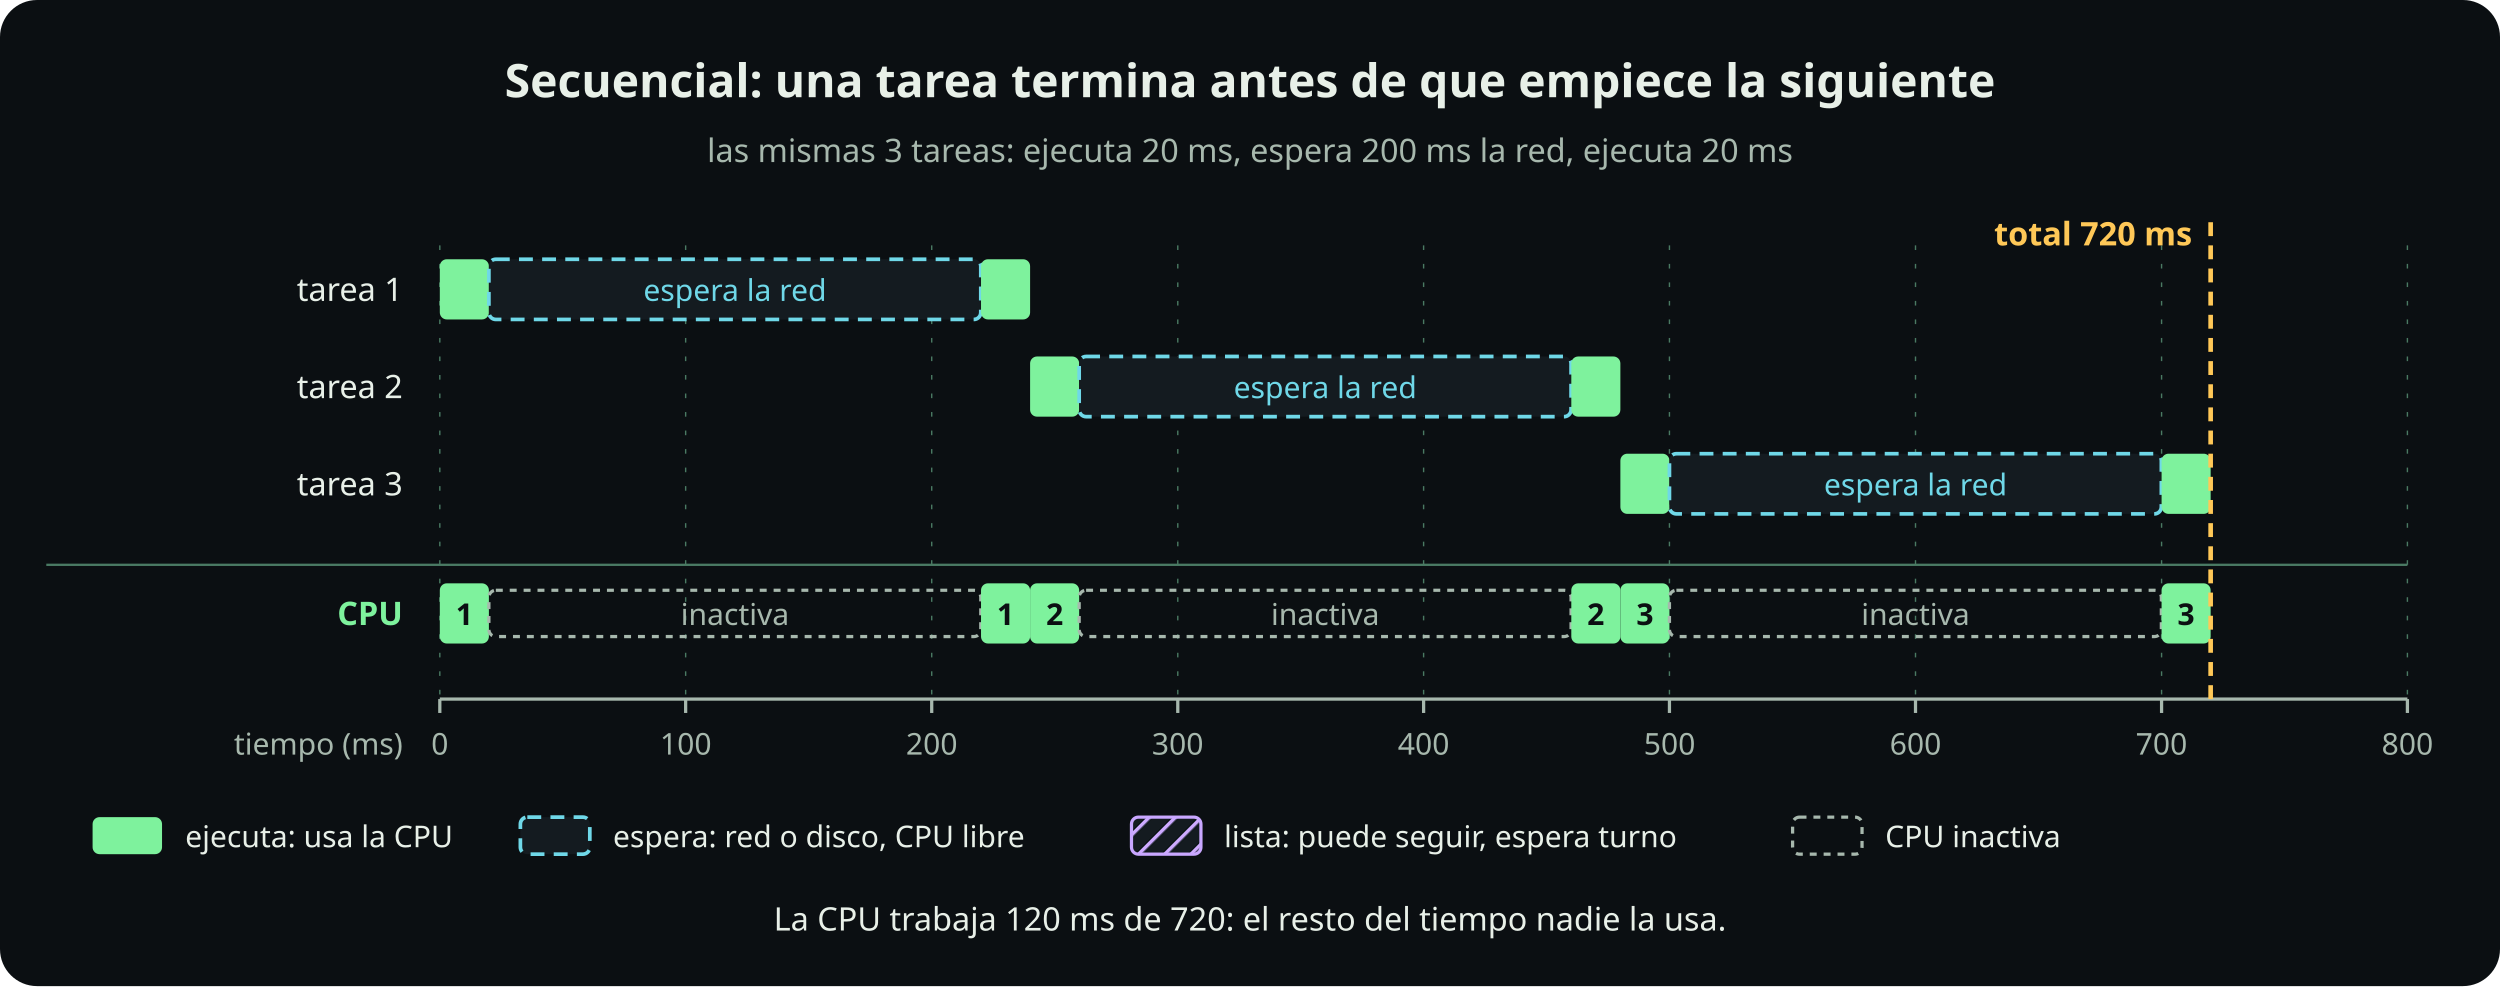
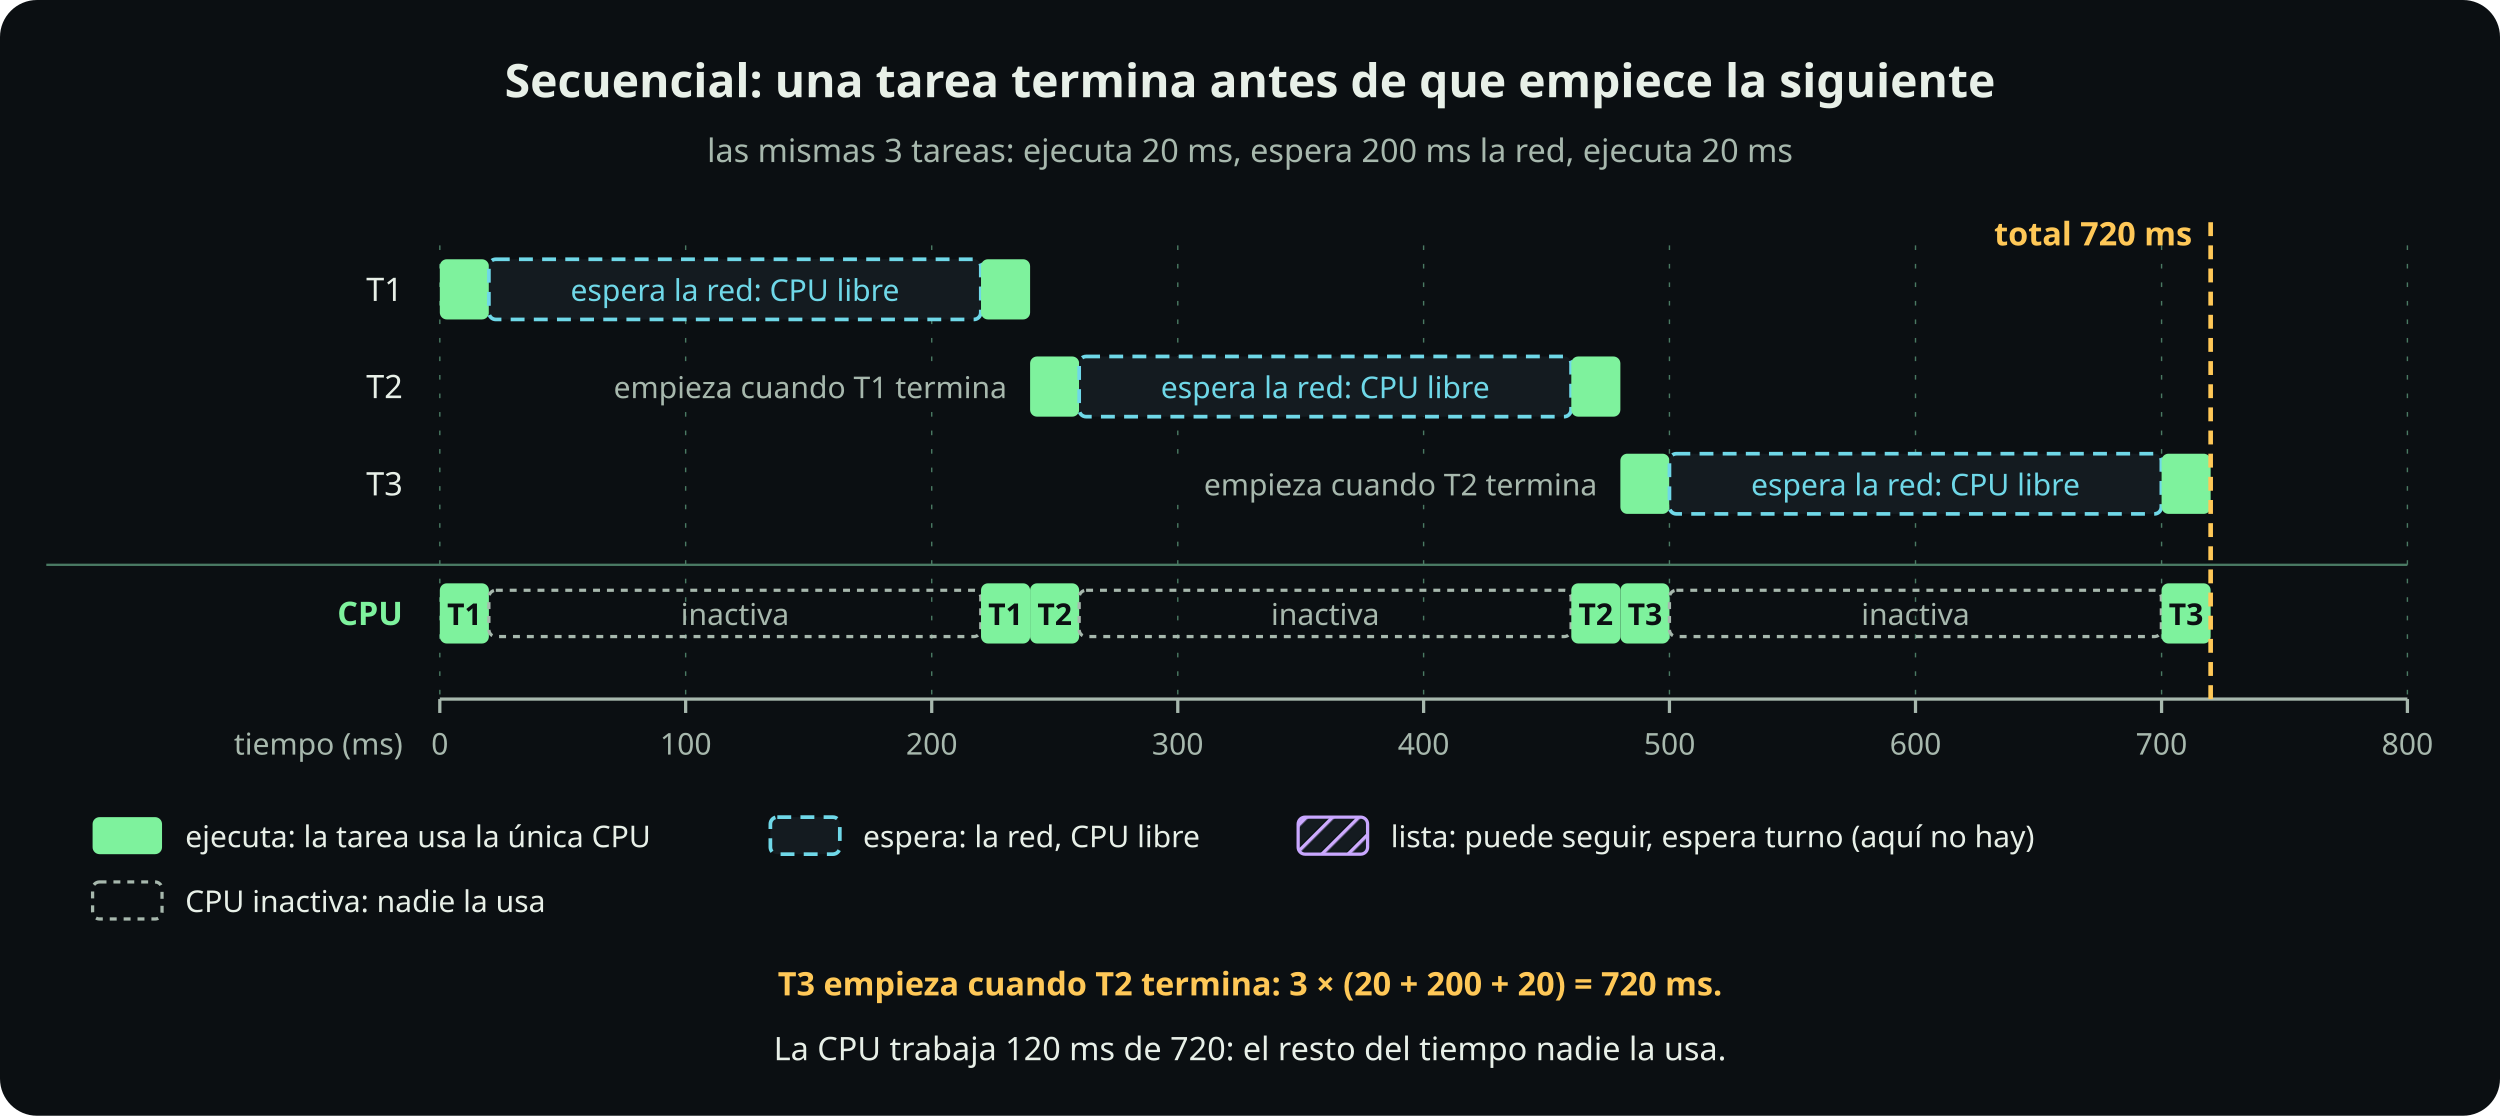
- <svg xmlns="http://www.w3.org/2000/svg" width="1080" height="426" viewBox="0 0 1080 426" role="img" aria-label="Diagrama de Gantt con eje de tiempo en milisegundos de 0 a 800. Tres tareas en serie: cada una ejecuta 20 ms, espera 200 ms la red y ejecuta 20 ms; la tarea 2 empieza cuando termina la 1, en 240 ms, y la 3 en 480 ms. El total es 720 ms. La fila de CPU esta ocupada solo en seis tramos de 20 ms e inactiva durante las tres esperas, 600 de los 720 ms.">
-   <rect x="0" y="0" width="1080" height="426" rx="16" fill="#0b0f12" />
+ <svg xmlns="http://www.w3.org/2000/svg" width="1080" height="482" viewBox="0 0 1080 482" role="img" aria-label="Diagrama de Gantt con eje de tiempo en milisegundos de 0 a 800. Tres tareas en serie, T1, T2 y T3: cada una ejecuta 20 ms, espera 200 ms la red y ejecuta 20 ms; T2 no empieza hasta que T1 termina, en 240 ms, y T3 hasta que termina T2, en 480 ms. La unica CPU rotula cada tramo con la tarea que la usa y queda inactiva durante las tres esperas. Total 720 ms: 3 por (20 + 200 + 20).">
+   <rect x="0" y="0" width="1080" height="482" rx="16" fill="#0b0f12" />
  <defs>
    <marker id="f4a7a63" viewBox="0 0 10 10" refX="9" refY="5" markerWidth="6" markerHeight="6" orient="auto-start-reverse">
      <path d="M 0 0 L 10 5 L 0 10 z" fill="#4a7a63" />
    </marker>
    <marker id="f7ef29d" viewBox="0 0 10 10" refX="9" refY="5" markerWidth="6" markerHeight="6" orient="auto-start-reverse">
      <path d="M 0 0 L 10 5 L 0 10 z" fill="#7ef29d" />
    </marker>
    <marker id="fffc857" viewBox="0 0 10 10" refX="9" refY="5" markerWidth="6" markerHeight="6" orient="auto-start-reverse">
      <path d="M 0 0 L 10 5 L 0 10 z" fill="#ffc857" />
    </marker>
    <marker id="f6fd8e8" viewBox="0 0 10 10" refX="9" refY="5" markerWidth="6" markerHeight="6" orient="auto-start-reverse">
      <path d="M 0 0 L 10 5 L 0 10 z" fill="#6fd8e8" />
    </marker>
    <marker id="fc9a7ff" viewBox="0 0 10 10" refX="9" refY="5" markerWidth="6" markerHeight="6" orient="auto-start-reverse">
      <path d="M 0 0 L 10 5 L 0 10 z" fill="#c9a7ff" />
    </marker>
    <marker id="fff8a7a" viewBox="0 0 10 10" refX="9" refY="5" markerWidth="6" markerHeight="6" orient="auto-start-reverse">
      <path d="M 0 0 L 10 5 L 0 10 z" fill="#ff8a7a" />
    </marker>
    <marker id="fa7b8ad" viewBox="0 0 10 10" refX="9" refY="5" markerWidth="6" markerHeight="6" orient="auto-start-reverse">
      <path d="M 0 0 L 10 5 L 0 10 z" fill="#a7b8ad" />
    </marker>
    <marker id="fe8f0e8" viewBox="0 0 10 10" refX="9" refY="5" markerWidth="6" markerHeight="6" orient="auto-start-reverse">
      <path d="M 0 0 L 10 5 L 0 10 z" fill="#e8f0e8" />
    </marker>
  </defs>
  <defs>
    <pattern id="rayado" width="8" height="8" patternUnits="userSpaceOnUse" patternTransform="rotate(45)">
      <rect x="0" y="0" width="8" height="8" fill="#141b20" />
      <line x1="0" y1="0" x2="0" y2="8" stroke="#c9a7ff" stroke-width="3" />
    </pattern>
  </defs>
  <text x="540.0" y="42" fill="#e8f0e8" font-family="system-ui, sans-serif" font-size="20" font-weight="600" text-anchor="middle">Secuencial: una tarea termina antes de que empiece la siguiente</text>
  <text x="540.0" y="70" fill="#a7b8ad" font-family="system-ui, sans-serif" font-size="14" font-weight="normal" text-anchor="middle">las mismas 3 tareas: ejecuta 20 ms, espera 200 ms la red, ejecuta 20 ms</text>
  <line x1="190.0" y1="106.0" x2="190.0" y2="302.0" stroke="#4a7a63" stroke-width="0.6" stroke-dasharray="2 6" />
  <line x1="296.2" y1="106.0" x2="296.2" y2="302.0" stroke="#4a7a63" stroke-width="0.6" stroke-dasharray="2 6" />
  <line x1="402.5" y1="106.0" x2="402.5" y2="302.0" stroke="#4a7a63" stroke-width="0.6" stroke-dasharray="2 6" />
  <line x1="508.8" y1="106.0" x2="508.8" y2="302.0" stroke="#4a7a63" stroke-width="0.6" stroke-dasharray="2 6" />
  <line x1="615.0" y1="106.0" x2="615.0" y2="302.0" stroke="#4a7a63" stroke-width="0.6" stroke-dasharray="2 6" />
  <line x1="721.2" y1="106.0" x2="721.2" y2="302.0" stroke="#4a7a63" stroke-width="0.6" stroke-dasharray="2 6" />
  <line x1="827.5" y1="106.0" x2="827.5" y2="302.0" stroke="#4a7a63" stroke-width="0.6" stroke-dasharray="2 6" />
  <line x1="933.8" y1="106.0" x2="933.8" y2="302.0" stroke="#4a7a63" stroke-width="0.6" stroke-dasharray="2 6" />
  <line x1="1040.0" y1="106.0" x2="1040.0" y2="302.0" stroke="#4a7a63" stroke-width="0.6" stroke-dasharray="2 6" />
-   <text x="174" y="130.0" fill="#e8f0e8" font-family="system-ui, sans-serif" font-size="14" font-weight="normal" text-anchor="end">tarea 1</text>
+   <text x="174" y="130.0" fill="#e8f0e8" font-family="system-ui, sans-serif" font-size="14" font-weight="normal" text-anchor="end">T1</text>
  <rect x="190.0" y="112.0" width="21.2" height="26" rx="3" fill="#7ef29d" stroke="none" stroke-width="0" />
  <rect x="211.2" y="112.0" width="212.5" height="26" rx="3" fill="#141b20" stroke="#6fd8e8" stroke-width="1.6" stroke-dasharray="6 4" />
-   <text x="317.5" y="130.0" fill="#6fd8e8" font-family="system-ui, sans-serif" font-size="13" font-weight="normal" text-anchor="middle">espera la red</text>
+   <text x="317.5" y="130.0" fill="#6fd8e8" font-family="system-ui, sans-serif" font-size="13" font-weight="normal" text-anchor="middle">espera la red: CPU libre</text>
  <rect x="423.8" y="112.0" width="21.2" height="26" rx="3" fill="#7ef29d" stroke="none" stroke-width="0" />
-   <text x="174" y="172.0" fill="#e8f0e8" font-family="system-ui, sans-serif" font-size="14" font-weight="normal" text-anchor="end">tarea 2</text>
+   <text x="174" y="172.0" fill="#e8f0e8" font-family="system-ui, sans-serif" font-size="14" font-weight="normal" text-anchor="end">T2</text>
  <rect x="445.0" y="154.0" width="21.2" height="26" rx="3" fill="#7ef29d" stroke="none" stroke-width="0" />
  <rect x="466.2" y="154.0" width="212.5" height="26" rx="3" fill="#141b20" stroke="#6fd8e8" stroke-width="1.6" stroke-dasharray="6 4" />
-   <text x="572.5" y="172.0" fill="#6fd8e8" font-family="system-ui, sans-serif" font-size="13" font-weight="normal" text-anchor="middle">espera la red</text>
+   <text x="572.5" y="172.0" fill="#6fd8e8" font-family="system-ui, sans-serif" font-size="13" font-weight="normal" text-anchor="middle">espera la red: CPU libre</text>
  <rect x="678.8" y="154.0" width="21.2" height="26" rx="3" fill="#7ef29d" stroke="none" stroke-width="0" />
-   <text x="174" y="214.0" fill="#e8f0e8" font-family="system-ui, sans-serif" font-size="14" font-weight="normal" text-anchor="end">tarea 3</text>
+   <rect x="249.0" y="158.0" width="190.0" height="18" rx="2" fill="#0b0f12" stroke="none" stroke-width="0" />
+   <text x="435.0" y="172.0" fill="#a7b8ad" font-family="system-ui, sans-serif" font-size="13" font-weight="normal" text-anchor="end">empieza cuando T1 termina</text>
+   <text x="174" y="214.0" fill="#e8f0e8" font-family="system-ui, sans-serif" font-size="14" font-weight="normal" text-anchor="end">T3</text>
  <rect x="700.0" y="196.0" width="21.2" height="26" rx="3" fill="#7ef29d" stroke="none" stroke-width="0" />
  <rect x="721.2" y="196.0" width="212.5" height="26" rx="3" fill="#141b20" stroke="#6fd8e8" stroke-width="1.6" stroke-dasharray="6 4" />
-   <text x="827.5" y="214.0" fill="#6fd8e8" font-family="system-ui, sans-serif" font-size="13" font-weight="normal" text-anchor="middle">espera la red</text>
+   <text x="827.5" y="214.0" fill="#6fd8e8" font-family="system-ui, sans-serif" font-size="13" font-weight="normal" text-anchor="middle">espera la red: CPU libre</text>
  <rect x="933.8" y="196.0" width="21.2" height="26" rx="3" fill="#7ef29d" stroke="none" stroke-width="0" />
+   <rect x="504.0" y="200.0" width="190.0" height="18" rx="2" fill="#0b0f12" stroke="none" stroke-width="0" />
+   <text x="690.0" y="214.0" fill="#a7b8ad" font-family="system-ui, sans-serif" font-size="13" font-weight="normal" text-anchor="end">empieza cuando T2 termina</text>
  <line x1="20.0" y1="244.0" x2="1040.0" y2="244.0" stroke="#4a7a63" stroke-width="1" />
  <text x="174" y="270.0" fill="#7ef29d" font-family="system-ui, sans-serif" font-size="14" font-weight="600" text-anchor="end">CPU</text>
  <rect x="190.0" y="252.0" width="21.2" height="26" rx="3" fill="#7ef29d" stroke="none" stroke-width="0" />
-   <text x="200.625" y="270.0" fill="#0b0f12" font-family="system-ui, sans-serif" font-size="13" font-weight="600" text-anchor="middle">1</text>
+   <text x="200.625" y="270.0" fill="#0b0f12" font-family="system-ui, sans-serif" font-size="13" font-weight="600" text-anchor="middle">T1</text>
  <rect x="211.2" y="255.0" width="212.5" height="20" rx="3" fill="none" stroke="#a7b8ad" stroke-width="1.4" stroke-dasharray="3 3" />
  <text x="317.5" y="270.0" fill="#a7b8ad" font-family="system-ui, sans-serif" font-size="13" font-weight="normal" text-anchor="middle">inactiva</text>
  <rect x="423.8" y="252.0" width="21.2" height="26" rx="3" fill="#7ef29d" stroke="none" stroke-width="0" />
-   <text x="434.375" y="270.0" fill="#0b0f12" font-family="system-ui, sans-serif" font-size="13" font-weight="600" text-anchor="middle">1</text>
+   <text x="434.375" y="270.0" fill="#0b0f12" font-family="system-ui, sans-serif" font-size="13" font-weight="600" text-anchor="middle">T1</text>
  <rect x="445.0" y="252.0" width="21.2" height="26" rx="3" fill="#7ef29d" stroke="none" stroke-width="0" />
-   <text x="455.625" y="270.0" fill="#0b0f12" font-family="system-ui, sans-serif" font-size="13" font-weight="600" text-anchor="middle">2</text>
+   <text x="455.625" y="270.0" fill="#0b0f12" font-family="system-ui, sans-serif" font-size="13" font-weight="600" text-anchor="middle">T2</text>
  <rect x="466.2" y="255.0" width="212.5" height="20" rx="3" fill="none" stroke="#a7b8ad" stroke-width="1.4" stroke-dasharray="3 3" />
  <text x="572.5" y="270.0" fill="#a7b8ad" font-family="system-ui, sans-serif" font-size="13" font-weight="normal" text-anchor="middle">inactiva</text>
  <rect x="678.8" y="252.0" width="21.2" height="26" rx="3" fill="#7ef29d" stroke="none" stroke-width="0" />
-   <text x="689.375" y="270.0" fill="#0b0f12" font-family="system-ui, sans-serif" font-size="13" font-weight="600" text-anchor="middle">2</text>
+   <text x="689.375" y="270.0" fill="#0b0f12" font-family="system-ui, sans-serif" font-size="13" font-weight="600" text-anchor="middle">T2</text>
  <rect x="700.0" y="252.0" width="21.2" height="26" rx="3" fill="#7ef29d" stroke="none" stroke-width="0" />
-   <text x="710.625" y="270.0" fill="#0b0f12" font-family="system-ui, sans-serif" font-size="13" font-weight="600" text-anchor="middle">3</text>
+   <text x="710.625" y="270.0" fill="#0b0f12" font-family="system-ui, sans-serif" font-size="13" font-weight="600" text-anchor="middle">T3</text>
  <rect x="721.2" y="255.0" width="212.5" height="20" rx="3" fill="none" stroke="#a7b8ad" stroke-width="1.4" stroke-dasharray="3 3" />
  <text x="827.5" y="270.0" fill="#a7b8ad" font-family="system-ui, sans-serif" font-size="13" font-weight="normal" text-anchor="middle">inactiva</text>
  <rect x="933.8" y="252.0" width="21.2" height="26" rx="3" fill="#7ef29d" stroke="none" stroke-width="0" />
-   <text x="944.375" y="270.0" fill="#0b0f12" font-family="system-ui, sans-serif" font-size="13" font-weight="600" text-anchor="middle">3</text>
+   <text x="944.375" y="270.0" fill="#0b0f12" font-family="system-ui, sans-serif" font-size="13" font-weight="600" text-anchor="middle">T3</text>
  <line x1="190.0" y1="302.0" x2="1040.0" y2="302.0" stroke="#a7b8ad" stroke-width="1.4" />
  <line x1="190.0" y1="302.0" x2="190.0" y2="308.0" stroke="#a7b8ad" stroke-width="1.4" />
  <text x="190.0" y="326" fill="#a7b8ad" font-family="system-ui, sans-serif" font-size="13" font-weight="normal" text-anchor="middle">0</text>
  <line x1="296.2" y1="302.0" x2="296.2" y2="308.0" stroke="#a7b8ad" stroke-width="1.4" />
  <text x="296.25" y="326" fill="#a7b8ad" font-family="system-ui, sans-serif" font-size="13" font-weight="normal" text-anchor="middle">100</text>
  <line x1="402.5" y1="302.0" x2="402.5" y2="308.0" stroke="#a7b8ad" stroke-width="1.4" />
  <text x="402.5" y="326" fill="#a7b8ad" font-family="system-ui, sans-serif" font-size="13" font-weight="normal" text-anchor="middle">200</text>
  <line x1="508.8" y1="302.0" x2="508.8" y2="308.0" stroke="#a7b8ad" stroke-width="1.4" />
  <text x="508.75" y="326" fill="#a7b8ad" font-family="system-ui, sans-serif" font-size="13" font-weight="normal" text-anchor="middle">300</text>
  <line x1="615.0" y1="302.0" x2="615.0" y2="308.0" stroke="#a7b8ad" stroke-width="1.4" />
  <text x="615.0" y="326" fill="#a7b8ad" font-family="system-ui, sans-serif" font-size="13" font-weight="normal" text-anchor="middle">400</text>
  <line x1="721.2" y1="302.0" x2="721.2" y2="308.0" stroke="#a7b8ad" stroke-width="1.4" />
  <text x="721.25" y="326" fill="#a7b8ad" font-family="system-ui, sans-serif" font-size="13" font-weight="normal" text-anchor="middle">500</text>
  <line x1="827.5" y1="302.0" x2="827.5" y2="308.0" stroke="#a7b8ad" stroke-width="1.4" />
  <text x="827.5" y="326" fill="#a7b8ad" font-family="system-ui, sans-serif" font-size="13" font-weight="normal" text-anchor="middle">600</text>
  <line x1="933.8" y1="302.0" x2="933.8" y2="308.0" stroke="#a7b8ad" stroke-width="1.4" />
  <text x="933.75" y="326" fill="#a7b8ad" font-family="system-ui, sans-serif" font-size="13" font-weight="normal" text-anchor="middle">700</text>
  <line x1="1040.0" y1="302.0" x2="1040.0" y2="308.0" stroke="#a7b8ad" stroke-width="1.4" />
  <text x="1040.0" y="326" fill="#a7b8ad" font-family="system-ui, sans-serif" font-size="13" font-weight="normal" text-anchor="middle">800</text>
  <text x="174" y="326" fill="#a7b8ad" font-family="system-ui, sans-serif" font-size="13" font-weight="normal" text-anchor="end">tiempo (ms)</text>
  <line x1="955.0" y1="96.0" x2="955.0" y2="302.0" stroke="#ffc857" stroke-width="2" stroke-dasharray="6 4" />
  <text x="947.0" y="106" fill="#ffc857" font-family="system-ui, sans-serif" font-size="14" font-weight="600" text-anchor="end">total 720 ms</text>
  <rect x="40.0" y="353.0" width="30.0" height="16" rx="3" fill="#7ef29d" stroke="none" stroke-width="0" />
-   <text x="80" y="366" fill="#e8f0e8" font-family="system-ui, sans-serif" font-size="13" font-weight="normal" text-anchor="start">ejecuta: usa la CPU</text>
-   <rect x="224.8" y="353.0" width="30.0" height="16" rx="3" fill="#141b20" stroke="#6fd8e8" stroke-width="1.6" stroke-dasharray="6 4" />
-   <text x="264.8" y="366" fill="#e8f0e8" font-family="system-ui, sans-serif" font-size="13" font-weight="normal" text-anchor="start">espera: red o disco, CPU libre</text>
-   <rect x="488.8" y="353.0" width="30.0" height="16" rx="3" fill="url(#rayado)" stroke="#c9a7ff" stroke-width="1.4" />
-   <text x="528.8" y="366" fill="#e8f0e8" font-family="system-ui, sans-serif" font-size="13" font-weight="normal" text-anchor="start">lista: puede seguir, espera turno</text>
-   <rect x="774.4" y="353.0" width="30.0" height="16" rx="3" fill="none" stroke="#a7b8ad" stroke-width="1.4" stroke-dasharray="3 3" />
-   <text x="814.4" y="366" fill="#e8f0e8" font-family="system-ui, sans-serif" font-size="13" font-weight="normal" text-anchor="start">CPU inactiva</text>
-   <text x="540.0" y="402" fill="#e8f0e8" font-family="system-ui, sans-serif" font-size="14" font-weight="normal" text-anchor="middle">La CPU trabaja 120 ms de 720: el resto del tiempo nadie la usa.</text>
+   <text x="80" y="366" fill="#e8f0e8" font-family="system-ui, sans-serif" font-size="13" font-weight="normal" text-anchor="start">ejecuta: la tarea usa la única CPU</text>
+   <rect x="332.8" y="353.0" width="30.0" height="16" rx="3" fill="#141b20" stroke="#6fd8e8" stroke-width="1.6" stroke-dasharray="6 4" />
+   <text x="372.8" y="366" fill="#e8f0e8" font-family="system-ui, sans-serif" font-size="13" font-weight="normal" text-anchor="start">espera: la red, CPU libre</text>
+   <rect x="560.8" y="353.0" width="30.0" height="16" rx="3" fill="url(#rayado)" stroke="#c9a7ff" stroke-width="1.4" />
+   <text x="600.8" y="366" fill="#e8f0e8" font-family="system-ui, sans-serif" font-size="13" font-weight="normal" text-anchor="start">lista: puede seguir, espera turno (aquí no hay)</text>
+   <rect x="40.0" y="381.0" width="30.0" height="16" rx="3" fill="none" stroke="#a7b8ad" stroke-width="1.4" stroke-dasharray="3 3" />
+   <text x="80" y="394" fill="#e8f0e8" font-family="system-ui, sans-serif" font-size="13" font-weight="normal" text-anchor="start">CPU inactiva: nadie la usa</text>
+   <text x="540.0" y="430" fill="#ffc857" font-family="system-ui, sans-serif" font-size="14" font-weight="600" text-anchor="middle">T3 empieza cuando T2 termina: 3 × (20 + 200 + 20) = 720 ms.</text>
+   <text x="540.0" y="458" fill="#e8f0e8" font-family="system-ui, sans-serif" font-size="14" font-weight="normal" text-anchor="middle">La CPU trabaja 120 ms de 720: el resto del tiempo nadie la usa.</text>
</svg>
